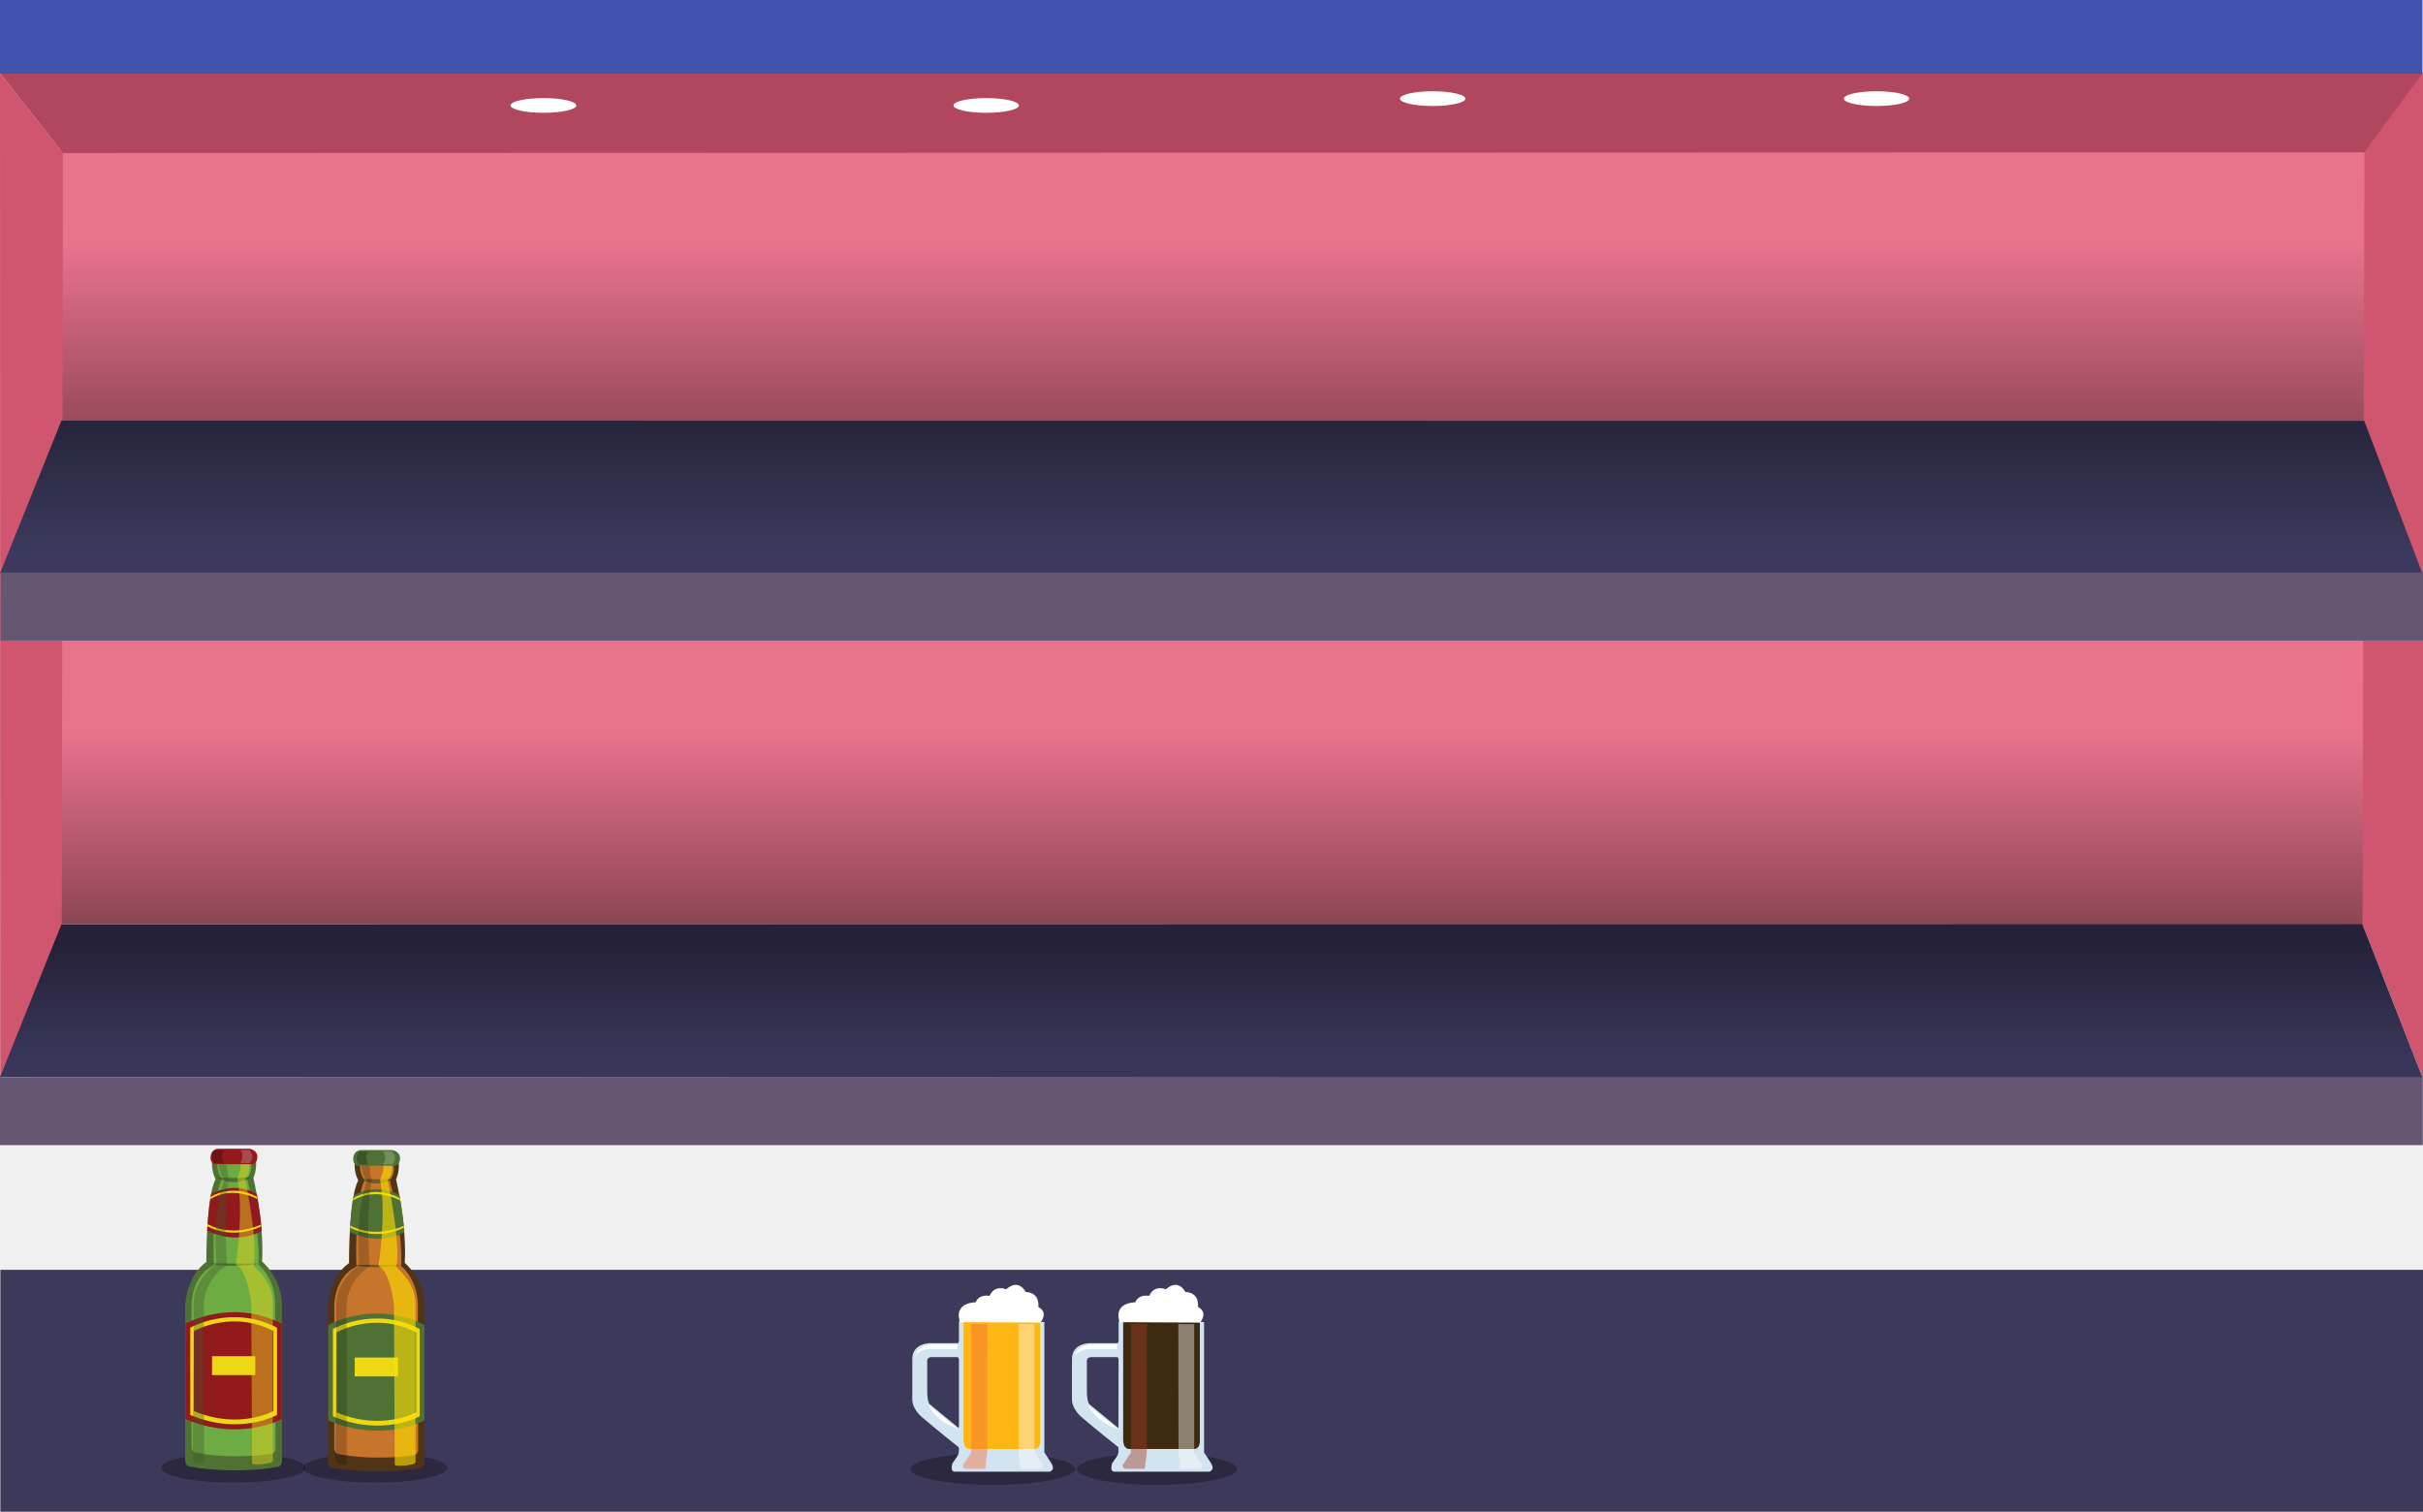
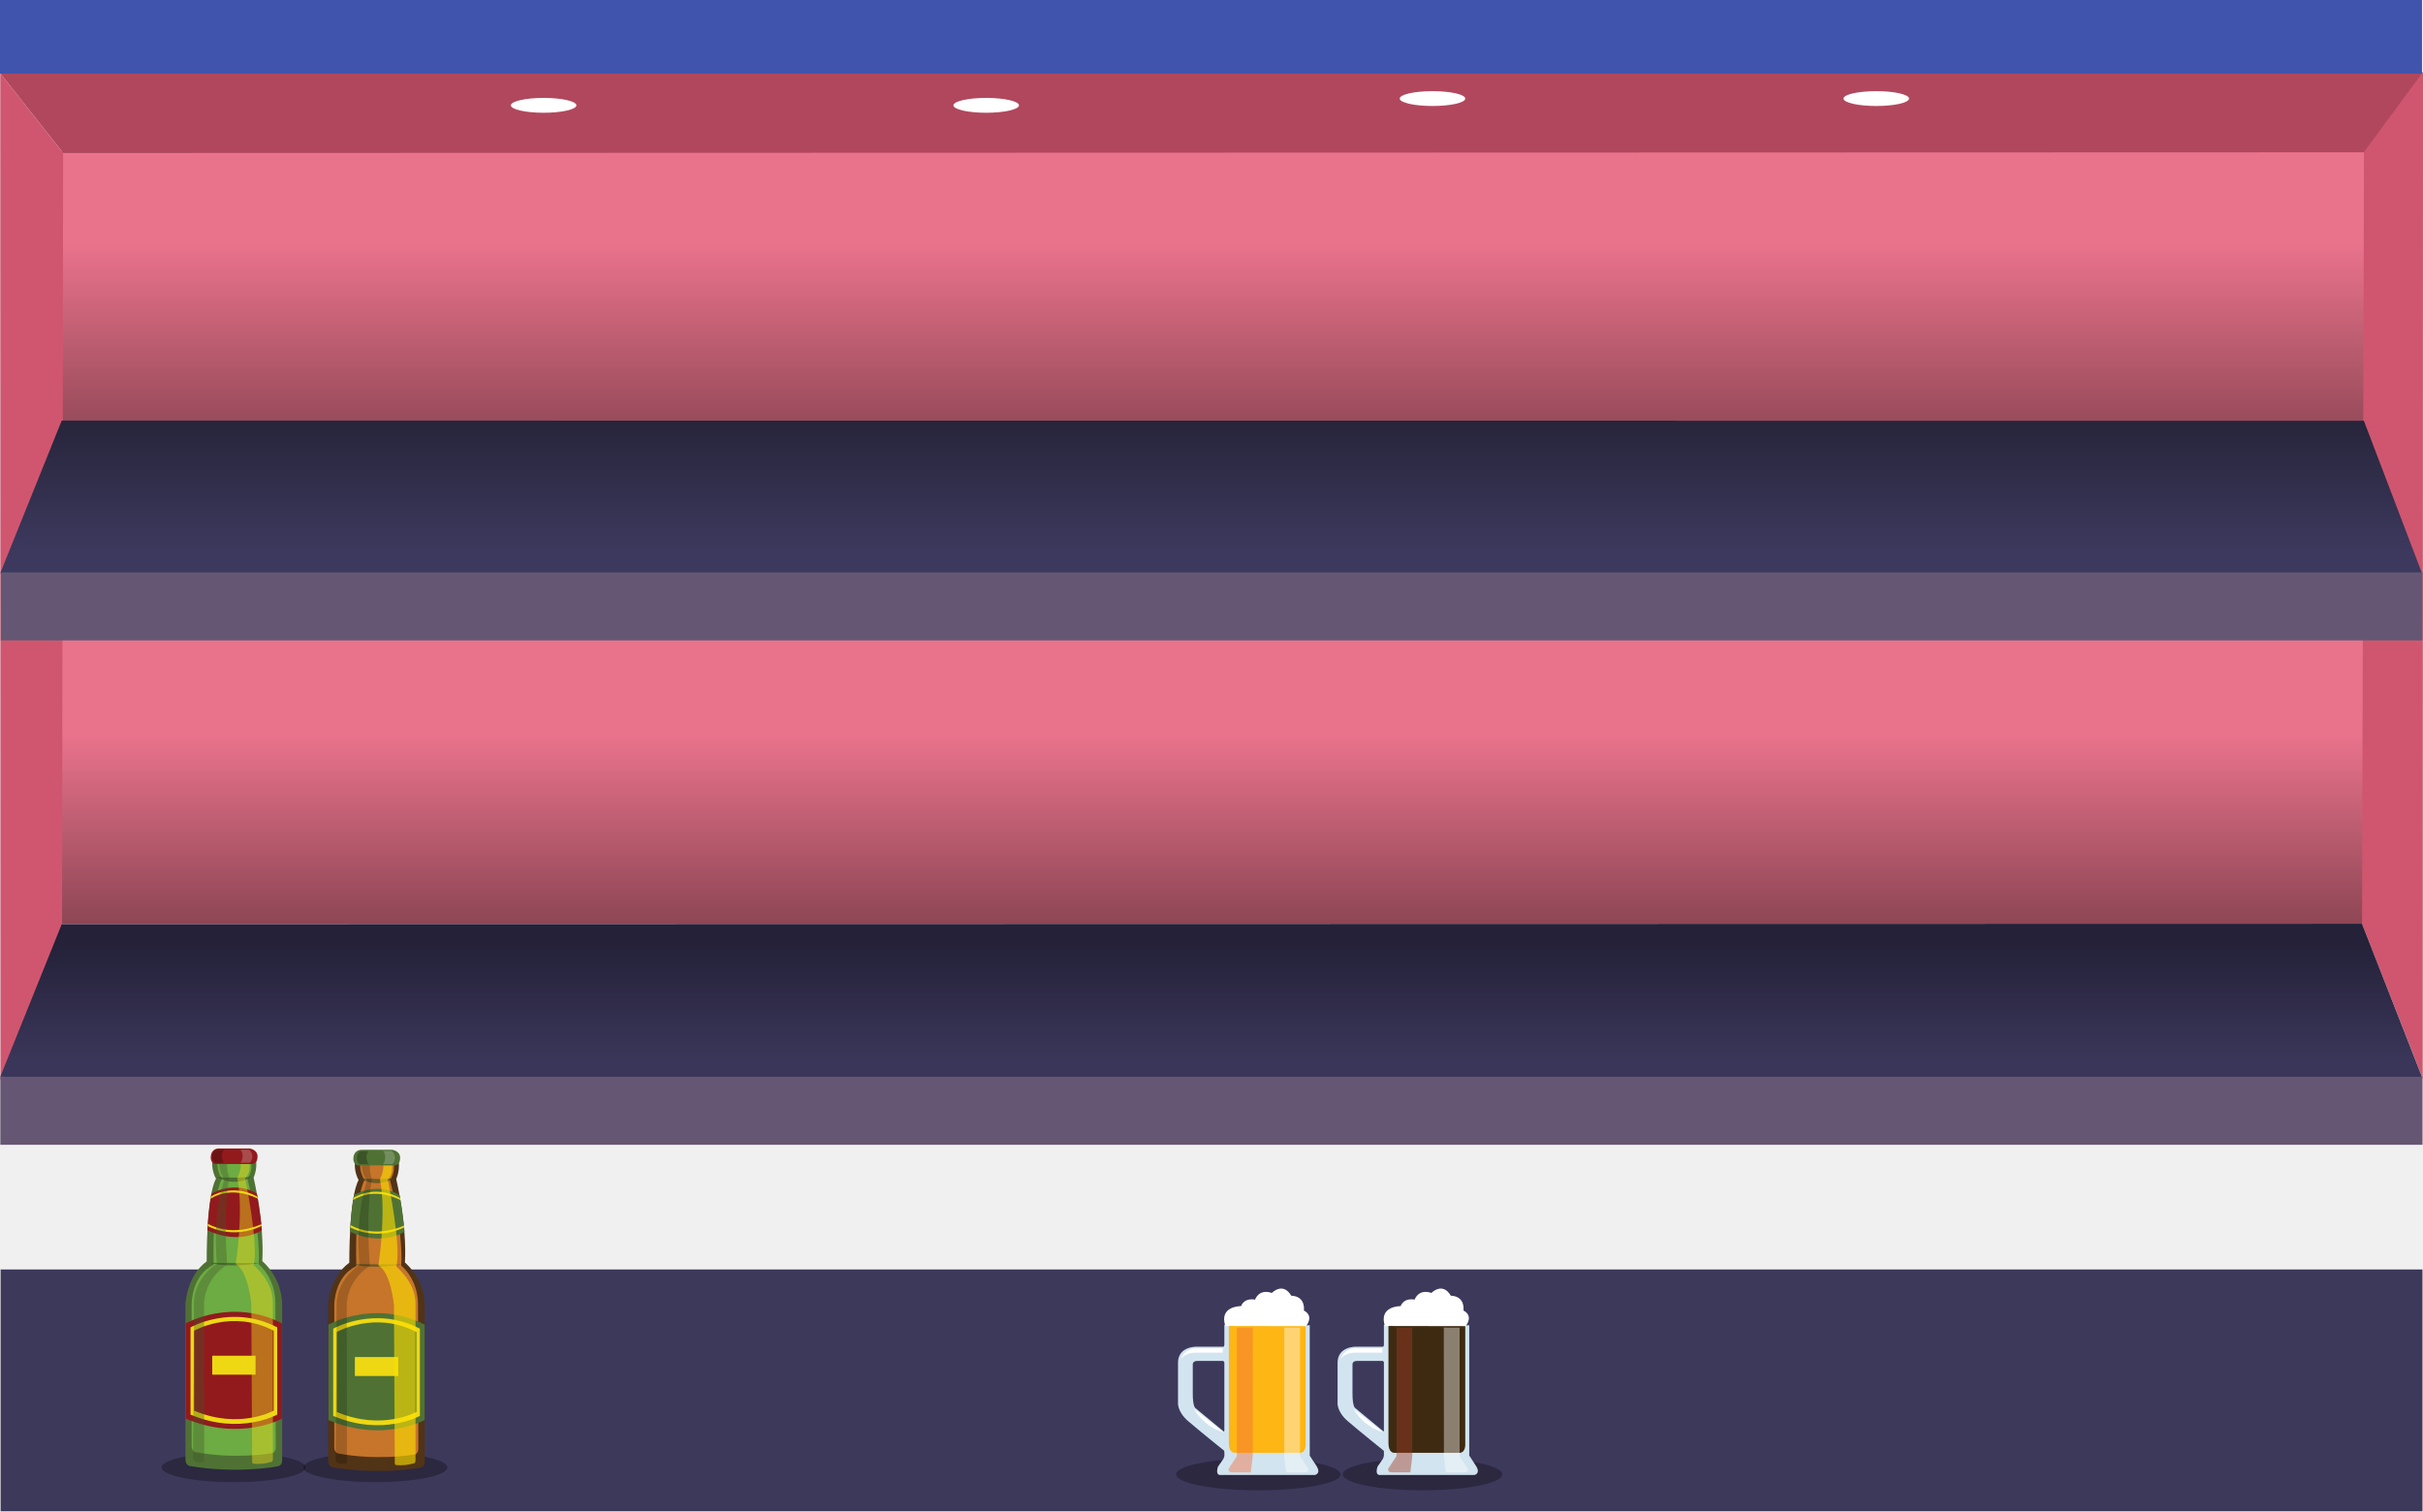
- <svg xmlns="http://www.w3.org/2000/svg" version="1.1" id="Layer_2_1_" x="0px" y="0px" viewBox="0 0 1282.3 800" style="enable-background:new 0 0 1282.3 800;" xml:space="preserve">
-   <style type="text/css">
- 	.st0{fill:#3D395B;}
- 	.st1{opacity:0.3;}
- 	.st2{fill:url(#Path_961_1_);}
- 	.st3{fill:url(#Path_139_1_);}
- 	.st4{fill:#D0566F;}
- 	.st5{fill:url(#Path_119_1_);}
- 	.st6{fill:url(#Path_128-2_1_);}
- 	.st7{fill:#655773;}
- 	.st8{fill:#B1475D;}
- 	.st9{fill:#FFFFFF;}
- 	.st10{fill:#4054AD;}
- 	.st11{fill:#513316;}
- 	.st12{fill:#C6752B;}
- 	.st13{fill:#4F7234;}
- 	.st14{fill:#EED813;}
- 	.st15{opacity:0.6;fill:#354923;enable-background:new    ;}
- 	.st16{opacity:0.61;fill:#354923;enable-background:new    ;}
- 	.st17{opacity:0.61;fill:#FEE000;enable-background:new    ;}
- 	.st18{opacity:0.19;fill:#020202;enable-background:new    ;}
- 	.st19{opacity:0.21;fill:#FFFFFF;enable-background:new    ;}
- 	.st20{opacity:0.26;enable-background:new    ;}
- 	.st21{fill:#6DAB43;}
- 	.st22{fill:#921A1D;}
- 	.st23{opacity:0.46;fill:#EAD51B;enable-background:new    ;}
- 	.st24{opacity:0.35;fill:#3E5629;enable-background:new    ;}
- 	.st25{fill:#D2E4EF;}
- 	.st26{fill:#FDB614;}
- 	.st27{opacity:0.4;fill:#FFFFFF;enable-background:new    ;}
- 	.st28{opacity:0.44;fill:#F26A38;enable-background:new    ;}
- 	.st29{fill:#3D2A11;}
- 	.st30{opacity:0.44;fill:#A13922;enable-background:new    ;}
- </style>
-   <path id="Path_5" class="st0" d="M0.2,672h1282.1v128H0.2V672z" />
-   <ellipse class="st1" cx="123.5" cy="776.8" rx="38.1" ry="7.8" />
-   <ellipse class="st1" cx="198.6" cy="776.8" rx="38.1" ry="7.8" />
-   <ellipse class="st1" cx="525.4" cy="777.4" rx="43.5" ry="8.4" />
-   <ellipse class="st1" cx="612.3" cy="777.4" rx="42.3" ry="8.4" />
-   <linearGradient id="Path_961_1_" gradientUnits="userSpaceOnUse" x1="130.127" y1="-17.875" x2="130.127" y2="-17.275" gradientTransform="matrix(1920 0 0 213.51 -249202.719 4203.07)">
-     <stop offset="0" style="stop-color:#EA738C" />
-     <stop offset="1" style="stop-color:#753A46" />
-   </linearGradient>
-   <path id="Path_961" class="st2" d="M1.3,336.6h1280.2v152.6H1.3V336.6z" />
-   <linearGradient id="Path_139_1_" gradientUnits="userSpaceOnUse" x1="130.127" y1="-17.441" x2="130.127" y2="-16.751" gradientTransform="matrix(1920 0 0 198.51 -249202.719 3590.071)">
-     <stop offset="0" style="stop-color:#EA738C" />
-     <stop offset="1" style="stop-color:#753A46" />
-   </linearGradient>
-   <path id="Path_139" class="st3" d="M1.3,80h1280.2v143H1.3V80z" />
-   <path id="Path_129" class="st4" d="M1250.3,489.2l1-409.2l31.2-42.1v36.1l-0.2,496.8L1250.3,489.2z" />
-   <path id="Path_130" class="st4" d="M32.7,490.2L33.3,81L0,38.8l0.1,533.4L32.7,490.2z" />
-   <linearGradient id="Path_119_1_" gradientUnits="userSpaceOnUse" x1="130.127" y1="-19" x2="130.127" y2="-19.541" gradientTransform="matrix(1919.78 0 0 113.9 -249174.125 2724.821)">
-     <stop offset="0" style="stop-color:#3A3659" />
-     <stop offset="1" style="stop-color:#242139" />
-   </linearGradient>
-   <path id="Path_119" class="st5" d="M0,570l32.5-80.8l1217.7-0.2l32,81.6L0,570z" />
-   <linearGradient id="Path_128-2_1_" gradientUnits="userSpaceOnUse" x1="130.127" y1="-18.081" x2="130.127" y2="-18.691" gradientTransform="matrix(1919.78 0 0 113.9 -249174.125 2351.821)">
-     <stop offset="0" style="stop-color:#3D395E" />
-     <stop offset="1" style="stop-color:#27253B" />
-   </linearGradient>
-   <path id="Path_128-2" class="st6" d="M0,303.4l32.5-80.8l1218.7,0.1l31,81.3L0,303.4z" />
-   <rect x="0.3" y="303" class="st7" width="1282" height="36" />
-   <rect x="0" y="570" class="st7" width="1282.2" height="36" />
-   <path id="Path_120" class="st8" d="M0,38.8L33.3,81l1217.9-0.4l31-41.9L0,38.8z" />
-   <ellipse id="Ellipse_1" class="st9" cx="287.6" cy="55.8" rx="17.4" ry="3.9" />
-   <ellipse id="Ellipse_2" class="st9" cx="993.1" cy="52.2" rx="17.3" ry="3.9" />
-   <ellipse id="Ellipse_3" class="st9" cx="521.9" cy="55.8" rx="17.3" ry="3.9" />
-   <ellipse id="Ellipse_4" class="st9" cx="758.2" cy="52.2" rx="17.3" ry="3.9" />
-   <rect x="-0.1" class="st10" width="1282.1" height="39" />
-   <g>
-     <g id="Layer_2_2_">
-       <path class="st11" d="M188.2,612.5h22.3c1,3.9,0.7,7.9-0.9,11.6c0,0,5.8,24.2,4.6,44.2c0,0,10.5,8.6,10.5,23.2v82.1    c0,0,0.1,2.4-1.7,3.1c-1.3,0.6-23.4,4.2-47.3,0c0,0-2.2-0.4-2.2-3.5v-82.3c0,0,0.8-15,11.2-22.5c0,0-0.2-34.7,4.9-43.7    C187.7,621,187.2,616.6,188.2,612.5z" />
-       <path class="st12" d="M191.3,613.9l16.4-0.1c0,0,2.5,5.7-1.4,10.8c0,0,7,26.6,6,45.4c0,0,8.8,6.9,8.8,20.7    c0,13.7,0.2,76.2,0.2,76.2s0.1,2.2-1.4,2.9c-1.1,0.5-21.4,3.5-41.2-0.4c0,0-1.8-0.4-1.8-3.3c0-2.1,0-75.4,0-75.4s0-14.9,11.7-20.4    c0,0-1.2-35.1,4.3-45.5C192.8,624.7,188.9,618.8,191.3,613.9z" />
-       <path class="st13" d="M173.7,701.2c0,0,24.3-13.7,50.9,0v50.5c0,0-22,12.2-50.9,0L173.7,701.2z" />
-       <path class="st14" d="M176.2,703.3c0,0,21.9-12.5,45.9,0v46.2c0,0-19.8,11.1-45.9,0V703.3z" />
-       <path class="st13" d="M178.1,705.1c0,0,20.1-11.5,42.1,0v42.3c0,0-18.2,10.2-42.1,0V705.1z" />
-       <rect x="187.7" y="718.4" class="st14" width="22.9" height="10" />
-       <path class="st13" d="M187.3,632.6c0,0,12-7.4,24.1,0c1.2,6.4,2.1,12.9,2.6,19.4c0,0-11.6,8.1-28.9,0    C185.1,652,185.7,640.6,187.3,632.6z" />
-       <path class="st14" d="M187,634.1c0,0,10.8-7.4,24.6,0l0.2,1.2c0,0-12.9-7.5-25,0C186.8,634.9,186.9,634.5,187,634.1z" />
-       <path class="st14" d="M185.3,649.7c0,0,12.7,7.5,28.5,0l-0.1-1c0,0-14.6,7.3-28.4-0.2C185.3,648.9,185.3,649.3,185.3,649.7z" />
-       <path class="st15" d="M190.1,623.7c6,0.5,12.1,0.5,18.2,0C208.3,623.7,200.4,629.5,190.1,623.7z" />
-       <path class="st16" d="M212.6,669.4c0,0-14.9,2.8-26.3-0.1" />
-       <path class="st17" d="M207,614c0,0,1.9,6.9-1.8,10.4c0,0,7.3,35.3,4.5,46.1c0,0,10.2,8.1,10.2,19.5v82.6c0,0,0.2,1.7-0.7,2    c-0.9,0.4-5.8,1.5-9.5,1c0,0-0.8,0.1-0.8-1.2s-0.4-83.4-0.4-83.4s-1.6-17.6-8.2-21.1c0,0,4.4-27.7,0.8-45.7c0,0,3.8-7.3,0.4-10.5    L207,614z" />
-       <path class="st18" d="M191.3,613.9c0,0-0.8,7.3,3,10.8c0,0-6.6,15.8-4.2,45c0,0-12.2,7.3-12.1,21.3c0.1,11.4-0.5,81-0.5,81    s-0.2,1.7,0.7,2c0.9,0.4,0.7,1.4,4.5,0.9c0,0,0.8,0.1,0.8-1.2s-0.1-82.1-0.1-82.1s-0.8-13,12.3-21.5c0,0-2.4-28,1.1-45.9    c0,0-2.8-7.1,0.2-10.4L191.3,613.9z" />
-       <path class="st13" d="M207.4,608.6h-16.3c0,0-4.2-0.1-4.2,5c0,0,0.1,3.3,2.8,3.3h19.2c0,0,2.9-0.1,2.8-4.1    C211.6,609.1,207.4,608.6,207.4,608.6z" />
-       <path class="st19" d="M202.7,609.3h4.6c0,0,3.6,2.9,0.3,6.9h-4.9C202.7,616.2,205.2,612.5,202.7,609.3z" />
-       <path class="st20" d="M195,609.4h-4.6c0,0-3.6,2.9-0.3,6.9h4.9C194.9,616.3,192.5,612.6,195,609.4z" />
-     </g>
-     <g id="Layer_3">
-       <path class="st13" d="M112.7,611.8H135c1,3.9,0.6,7.9-0.9,11.6c0,0,5.8,24.2,4.6,44.2c0,0,10.5,8.6,10.5,23.2v82.2    c0,0,0.1,2.4-1.7,3.1c-1.3,0.6-23.4,4.2-47.3,0c0,0-2.2-0.4-2.2-3.5v-82.3c0,0,0.8-15,11.2-22.5c0,0-0.2-34.7,4.9-43.7    C112.2,620.3,111.7,615.9,112.7,611.8z" />
-       <path class="st21" d="M115.8,613.2l16.4-0.1c0,0,2.4,5.7-1.4,10.8c0,0,7,26.6,6,45.4c0,0,8.8,6.9,8.8,20.7s0.2,76.2,0.2,76.2    s0.1,2.2-1.4,2.9c-1.1,0.5-21.4,3.5-41.2-0.4c0,0-1.8-0.4-1.8-3.3c0-2.1,0-75.4,0-75.4s0-14.9,11.7-20.4c0,0-1.2-35.1,4.3-45.5    C117.3,624,113.4,618.1,115.8,613.2z" />
-       <path class="st22" d="M98.2,700.5c0,0,24.3-13.7,50.9,0V751c0,0-22,12.2-50.9,0V700.5z" />
-       <path class="st14" d="M100.7,702.6c0,0,21.9-12.5,45.9,0v46.2c0,0-19.8,11.1-45.9,0V702.6z" />
-       <path class="st22" d="M102.6,704.4c0,0,20.1-11.5,42.1,0v42.3c0,0-18.2,10.2-42.1,0V704.4z" />
-       <rect x="112.2" y="717.7" class="st14" width="22.9" height="10" />
-       <path class="st22" d="M111.8,631.9c0,0,12-7.4,24.1,0c0,0,2.1,11,2.6,19.4c0,0-11.6,8.1-28.9,0    C109.7,651.3,110.2,639.9,111.8,631.9z" />
-       <path class="st14" d="M111.5,633.4c0,0,10.8-7.4,24.6,0l0.2,1.2c0,0-12.9-7.5-25,0C111.3,634.2,111.4,633.8,111.5,633.4z" />
-       <path class="st14" d="M109.8,649c0,0,12.7,7.5,28.5,0l-0.1-1c0,0-14.6,7.3-28.4-0.2C109.8,648.2,109.8,648.6,109.8,649z" />
-       <path class="st15" d="M114.6,623c6,0.5,12.1,0.5,18.2,0C132.8,623,124.9,628.8,114.6,623z" />
-       <path class="st16" d="M137.1,668.7c0,0-14.9,2.7-26.3-0.1" />
-       <path class="st23" d="M131.5,613.3c0,0,1.9,6.9-1.8,10.4c0,0,7.3,35.3,4.5,46.1c0,0,10.2,8.1,10.2,19.5v82.6c0,0,0.2,1.7-0.7,2    s-5.8,1.5-9.5,1c0,0-0.8,0.1-0.8-1.2c0-1.3-0.4-83.4-0.4-83.4s-1.6-17.6-8.2-21.1c0,0,4.4-27.7,0.8-45.7c0,0,3.8-7.3,0.4-10.5    L131.5,613.3z" />
-       <path class="st24" d="M115.8,613.2c0,0-0.8,7.3,3,10.8c0,0-6.6,15.8-4.2,45c0,0-12.2,7.3-12.1,21.3c0.1,11.3-0.5,81-0.5,81    s-0.2,1.7,0.7,2c0.9,0.4,0.7,1.4,4.5,0.9c0,0,0.8,0.1,0.8-1.2s-0.1-82.1-0.1-82.1s-0.8-13,12.3-21.5c0,0-2.4-28,1.1-45.9    c0,0-2.8-7.1,0.2-10.4L115.8,613.2z" />
-       <path class="st22" d="M131.9,607.9h-16.3c0,0-4.2-0.1-4.2,5c0,0,0.1,3.2,2.8,3.2h19.2c0,0,2.9-0.1,2.8-4.1    C136.1,608.4,131.9,607.9,131.9,607.9z" />
-       <path class="st19" d="M127.2,608.6h4.6c0,0,3.6,2.9,0.3,6.9h-4.9C127.2,615.5,129.7,611.8,127.2,608.6z" />
-       <path class="st20" d="M118.5,608.7h-4.6c0,0-3.6,2.9-0.3,6.9h4.9C118.4,615.6,115.9,611.9,118.5,608.7z" />
-     </g>
+ <svg xmlns="http://www.w3.org/2000/svg" xmlns:xlink="http://www.w3.org/1999/xlink" id="Layer_2" data-name="Layer 2" viewBox="0 0 1282.67 800">
+   <defs>
+     <linearGradient id="linear-gradient" x1="130.13" y1="-17.87" x2="130.13" y2="-17.27" gradientTransform="translate(-249202.72 4203.07) scale(1920 213.51)" gradientUnits="userSpaceOnUse">
+       <stop offset="0" stop-color="#ea738c" />
+       <stop offset="1" stop-color="#753a46" />
+     </linearGradient>
+     <linearGradient id="linear-gradient-2" x1="130.13" y1="-17.44" x2="130.13" y2="-16.75" gradientTransform="translate(-249202.72 3590.07) scale(1920 198.51)" xlink:href="#linear-gradient" />
+     <linearGradient id="linear-gradient-3" x1="130.13" y1="-19" x2="130.13" y2="-19.54" gradientTransform="translate(-249174.12 2724.82) scale(1919.78 113.9)" gradientUnits="userSpaceOnUse">
+       <stop offset="0" stop-color="#3a3659" />
+       <stop offset="1" stop-color="#242139" />
+     </linearGradient>
+     <linearGradient id="linear-gradient-4" x1="130.13" y1="-18.08" x2="130.13" y2="-18.69" gradientTransform="translate(-249174.12 2351.82) scale(1919.78 113.9)" gradientUnits="userSpaceOnUse">
+       <stop offset="0" stop-color="#3d395e" />
+       <stop offset="1" stop-color="#27253b" />
+     </linearGradient>
+   </defs>
+   <path id="Path_5" data-name="Path 5" d="M.19,672H1282.25V800H.19Z" transform="translate(0.14)" style="fill:#3d395b" />
+   <ellipse cx="123.66" cy="776.8" rx="38.11" ry="7.78" style="opacity:0.3" />
+   <ellipse cx="198.72" cy="776.8" rx="38.11" ry="7.78" style="opacity:0.3" />
+   <ellipse cx="666.13" cy="780.45" rx="43.52" ry="8.45" style="opacity:0.3" />
+   <ellipse cx="753.05" cy="780.45" rx="42.26" ry="8.45" style="opacity:0.3" />
+   <path id="Path_961" data-name="Path 961" d="M1.28,336.63H1281.43V489.22H1.28Z" transform="translate(0.14)" style="fill:url(#linear-gradient)" />
+   <path id="Path_139" data-name="Path 139" d="M1.28,80H1281.43V223H1.28Z" transform="translate(0.14)" style="fill:url(#linear-gradient-2)" />
+   <path id="Path_129" data-name="Path 129" d="M1250.28,489.22l1-409.22,31.25-42.09V74.05l-.15,496.83Z" transform="translate(0.14)" style="fill:#d0566f" />
+   <path id="Path_130" data-name="Path 130" d="M32.71,490.2,33.28,81,0,38.79.11,572.16Z" transform="translate(0.14)" style="fill:#d0566f" />
+   <path id="Path_119" data-name="Path 119" d="M0,570l32.53-80.76L1250.22,489l32,81.62Z" transform="translate(0.14)" style="fill:url(#linear-gradient-3)" />
+   <path id="Path_128-2" data-name="Path 128-2" d="M0,303.4l32.53-80.76,1218.69.07,31,81.29Z" transform="translate(0.14)" style="fill:url(#linear-gradient-4)" />
+   <rect x="0.42" y="303" width="1281.97" height="36" style="fill:#655773" />
+   <rect x="0.17" y="570" width="1282.24" height="36" style="fill:#655773" />
+   <path id="Path_120" data-name="Path 120" d="M0,38.79,33.31,81l1217.91-.38,31-41.93Z" transform="translate(0.14)" style="fill:#b1475d" />
+   <ellipse id="Ellipse_1" data-name="Ellipse 1" cx="287.79" cy="55.76" rx="17.35" ry="3.93" style="fill:#fff" />
+   <ellipse id="Ellipse_2" data-name="Ellipse 2" cx="993.25" cy="52.18" rx="17.35" ry="3.93" style="fill:#fff" />
+   <ellipse id="Ellipse_3" data-name="Ellipse 3" cx="522.06" cy="55.76" rx="17.35" ry="3.93" style="fill:#fff" />
+   <ellipse id="Ellipse_4" data-name="Ellipse 4" cx="758.32" cy="52.18" rx="17.35" ry="3.93" style="fill:#fff" />
+   <rect width="1282.14" height="39" style="fill:#4054ad" />
+   <g id="Layer_2-2" data-name="Layer 2">
+     <path d="M188.2,612.52h22.3a18.43,18.43,0,0,1-.89,11.61s5.77,24.24,4.61,44.16a31.78,31.78,0,0,1,10.51,23.17v82.13s.12,2.36-1.7,3.11c-1.34.56-23.42,4.18-47.31,0,0,0-2.19-.4-2.19-3.48V690.91s.8-15,11.24-22.49c0,0-.23-34.66,4.93-43.73A17,17,0,0,1,188.2,612.52Z" transform="translate(0.14)" style="fill:#513316" />
+     <path d="M191.34,613.87l16.35-.07a11.46,11.46,0,0,1-1.39,10.81s7,26.63,6,45.38c0,0,8.85,6.91,8.85,20.66s.16,76.18.16,76.18.1,2.22-1.42,2.93c-1.12.53-21.35,3.5-41.24-.43,0,0-1.83-.37-1.83-3.28V690.63s0-14.91,11.66-20.43c0,0-1.2-35.1,4.33-45.5C192.84,624.7,188.88,618.77,191.34,613.87Z" transform="translate(0.14)" style="fill:#c6752b" />
+     <path d="M173.73,701.2s24.3-13.69,50.91,0v50.53s-22,12.15-50.91,0Z" transform="translate(0.14)" style="fill:#4f7234" />
+     <path d="M176.24,703.35s21.9-12.51,45.9,0v46.16s-19.82,11.1-45.9,0Z" transform="translate(0.14)" style="fill:#eed813" />
+     <path d="M178.14,705.1s20.09-11.47,42.1,0v42.32s-18.19,10.18-42.1,0Z" transform="translate(0.14)" style="fill:#4f7234" />
+     <rect x="187.85" y="718.36" width="22.95" height="10.03" style="fill:#eed813" />
+     <path d="M187.29,632.58s12-7.42,24.09,0A195,195,0,0,1,214,652s-11.62,8.13-28.86,0A155.35,155.35,0,0,1,187.29,632.58Z" transform="translate(0.14)" style="fill:#4f7234" />
+     <path d="M187,634.11s10.8-7.41,24.56,0l.22,1.16s-12.95-7.52-25,0A6.82,6.82,0,0,1,187,634.11Z" transform="translate(0.14)" style="fill:#eed813" />
+     <path d="M185.34,649.73s12.73,7.48,28.52,0l-.11-1s-14.59,7.32-28.38-.21A6.12,6.12,0,0,0,185.34,649.73Z" transform="translate(0.14)" style="fill:#eed813" />
+     <path d="M190.15,623.72a112.23,112.23,0,0,0,18.15,0S200.39,629.51,190.15,623.72Z" transform="translate(0.14)" style="fill:#354923;opacity:0.6;isolation:isolate" />
+     <path d="M212.65,669.35s-14.93,2.75-26.29-.15" transform="translate(0.14)" style="fill:#354923;opacity:0.61;isolation:isolate" />
+     <path d="M207,614s1.87,6.92-1.85,10.43c0,0,7.33,35.26,4.49,46.07,0,0,10.19,8.13,10.19,19.48v82.58s.18,1.68-.7,2a25.09,25.09,0,0,1-9.48,1s-.8.08-.8-1.17-.44-83.44-.44-83.44-1.63-17.62-8.24-21.07c0,0,4.37-27.71.83-45.68,0,0,3.8-7.3.38-10.51Z" transform="translate(0.14)" style="fill:#fee000;opacity:0.61;isolation:isolate" />
+     <path d="M191.34,613.87s-.75,7.3,3,10.8c0,0-6.6,15.82-4.17,45,0,0-12.18,7.3-12.09,21.27.07,11.35-.53,81-.53,81s-.19,1.68.7,2,.73,1.38,4.45.85c0,0,.8.08.8-1.18s-.11-82.07-.11-82.07-.79-13,12.27-21.5c0,0-2.42-28,1.12-45.94,0,0-2.79-7.13.17-10.44Z" transform="translate(0.14)" style="fill:#020202;opacity:0.19;isolation:isolate" />
+     <path d="M207.43,608.65H191.15s-4.24-.15-4.24,5c0,0,.1,3.25,2.76,3.25h19.21s2.93-.1,2.8-4.13C211.57,609.1,207.43,608.65,207.43,608.65Z" transform="translate(0.14)" style="fill:#4f7234" />
+     <path d="M202.67,609.3h4.57a4.65,4.65,0,0,1,.35,6.88h-4.86S205.22,612.48,202.67,609.3Z" transform="translate(0.14)" style="fill:#fff;opacity:0.21;isolation:isolate" />
+     <path d="M195,609.38h-4.58a4.65,4.65,0,0,0-.34,6.88H195S192.46,612.59,195,609.38Z" transform="translate(0.14)" style="opacity:0.26;isolation:isolate" />
  </g>
-   <g>
-     <g id="Layer_7">
-       <path class="st25" d="M507.4,767.2c0.2,1.1-0.1,2.2-0.6,3.2c-0.9,1.4-2.7,3.9-2.7,3.9s-1.6,4.5,1.2,4.5h50.1c0,0,3.5-0.6,0.8-4.8    c-2.7-4.2-3.5-5.4-3.5-5.4v-69l-45.2-0.3V767.2z" />
-       <path class="st26" d="M510.2,699.5l40.3,0.2v62.6c0,0,0.3,4.5-3.1,4.5h-34.4c0,0-3.1,0.3-3.1-5.1s0-62.3,0-62.3" />
-       <path class="st25" d="M508.4,708.8l-1.4,2h-14.4c0,0-9.8-0.3-9.8,8.4v21c0,0-0.7,4.8,5.4,10c6.1,5.3,19.3,15.8,19.3,15.8l0.9,1.8    v-13.3l-1.2,1.1l-15.1-12.4c0,0-1.4-0.7-1.4-7.6v-15.8c0,0,0.1-1.6,2.4-1.6h13.7l1.6,1.6L508.4,708.8z" />
-       <path class="st9" d="M550.6,699.9c0,0,4.6-5.2-1.1-8.3c0,0,1.2-7.5-6.7-7.9c0,0-3.5-7.4-10.3-1.4c0,0-6.2-2.7-8.8,3.5    c0,0-5.4-1.3-7.4,3.4c0,0-11.7-0.2-8.3,10.5L550.6,699.9z" />
-       <path class="st27" d="M541,700.7h6.5v68l4.3,6.6c0,0,0.6,2-2,2h-9.7l-1-8.5l-0.1-68.2L541,700.7z" />
-       <path class="st28" d="M520.5,700.7H514v68l-4.3,6.6c0,0-0.6,2,2,2h9.7l1-8.5l0.1-68.2L520.5,700.7z" />
-       <path class="st9" d="M506.6,711.6h-13.9c0,0-6.5-0.2-8.3,6c0,0,1.6-3.7,8.2-3.7h14.1L506.6,711.6z" />
-       <path class="st9" d="M491.3,743.7l15.5,12.4C506.9,756.1,496.7,753.5,491.3,743.7z" />
-     </g>
-     <g id="Layer_8">
-       <path class="st25" d="M591.9,767.2c0.2,1.1-0.1,2.2-0.6,3.2c-0.9,1.4-2.7,3.9-2.7,3.9s-1.6,4.5,1.2,4.5h50.1c0,0,3.5-0.6,0.8-4.8    c-2.7-4.2-3.5-5.4-3.5-5.4v-69l-45.2-0.3L591.9,767.2L591.9,767.2z" />
-       <path class="st29" d="M594.7,699.5l40.3,0.2v62.6c0,0,0.3,4.5-3.1,4.5h-34.4c0,0-3.1,0.3-3.1-5.1s0-62.3,0-62.3" />
-       <path class="st25" d="M592.9,708.8l-1.4,2h-14.4c0,0-9.8-0.3-9.8,8.4v21c0,0-0.7,4.8,5.4,10c6.1,5.3,19.3,15.8,19.3,15.8l0.9,1.8    v-13.3l-1.2,1.1l-15.1-12.4c0,0-1.4-0.7-1.4-7.6v-15.8c0,0,0.1-1.6,2.4-1.6h13.7l1.6,1.6V708.8z" />
-       <path class="st9" d="M635.1,699.9c0,0,4.6-5.2-1.1-8.3c0,0,1.2-7.5-6.7-7.9c0,0-3.5-7.4-10.3-1.4c0,0-6.2-2.7-8.8,3.5    c0,0-5.4-1.3-7.4,3.4c0,0-11.7-0.2-8.3,10.5L635.1,699.9z" />
-       <path class="st27" d="M625.5,700.7h6.5v68l4.3,6.6c0,0,0.6,2-2,2h-9.6l-1-8.5l-0.1-68.2L625.5,700.7z" />
-       <path class="st30" d="M605,700.7h-6.5v68l-4.3,6.6c0,0-0.6,2,2,2h9.7l1-8.5l0.1-68.2L605,700.7z" />
-       <path class="st9" d="M591.1,711.6h-13.9c0,0-6.5-0.2-8.3,6c0,0,1.6-3.7,8.2-3.7h14.1L591.1,711.6z" />
-       <path class="st9" d="M575.8,743.7l15.5,12.4C591.4,756.1,581.2,753.5,575.8,743.7z" />
-     </g>
+   <g id="Layer_3" data-name="Layer 3">
+     <path d="M112.69,611.81H135a18.39,18.39,0,0,1-.89,11.6s5.77,24.24,4.61,44.16a31.78,31.78,0,0,1,10.51,23.17v82.15s.12,2.37-1.7,3.13c-1.34.55-23.42,4.16-47.3,0,0,0-2.2-.4-2.2-3.49V690.21s.8-15,11.24-22.48c0,0-.23-34.66,4.93-43.73A17,17,0,0,1,112.69,611.81Z" transform="translate(0.14)" style="fill:#4f7234" />
+     <path d="M115.82,613.19l16.36-.07a11.48,11.48,0,0,1-1.37,10.79s7,26.63,6,45.38c0,0,8.84,6.91,8.84,20.66s.17,76.18.17,76.18.1,2.22-1.42,2.93c-1.11.52-21.35,3.49-41.24-.43,0,0-1.83-.37-1.83-3.28V689.93s0-14.9,11.66-20.44c0,0-1.2-35.1,4.32-45.49C117.3,624,113.37,618.06,115.82,613.19Z" transform="translate(0.14)" style="fill:#6dab43" />
+     <path d="M98.21,700.5s24.31-13.7,50.92,0V751s-22,12.15-50.92,0Z" transform="translate(0.14)" style="fill:#921a1d" />
+     <path d="M100.72,702.65s21.91-12.51,45.9,0v46.17s-19.82,11.1-45.9,0Z" transform="translate(0.14)" style="fill:#eed813" />
+     <path d="M102.62,704.41s20.1-11.48,42.11,0v42.32s-18.19,10.18-42.11,0Z" transform="translate(0.14)" style="fill:#921a1d" />
+     <rect x="112.34" y="717.66" width="22.95" height="10.03" style="fill:#eed813" />
+     <path d="M111.78,631.88s12-7.42,24.09,0c0,0,2.07,11,2.62,19.37,0,0-11.62,8.14-28.86,0A159.93,159.93,0,0,1,111.78,631.88Z" transform="translate(0.14)" style="fill:#921a1d" />
+     <path d="M111.49,633.41s10.82-7.41,24.58,0l.2,1.15s-12.94-7.51-25,0A6.84,6.84,0,0,1,111.49,633.41Z" transform="translate(0.14)" style="fill:#eed813" />
+     <path d="M109.83,649s12.73,7.49,28.51,0l-.1-1s-14.59,7.32-28.37-.2A5,5,0,0,0,109.83,649Z" transform="translate(0.14)" style="fill:#eed813" />
+     <path d="M114.61,623a112.36,112.36,0,0,0,18.16,0S124.87,628.81,114.61,623Z" transform="translate(0.14)" style="fill:#354923;opacity:0.6;isolation:isolate" />
+     <path d="M137.14,668.65s-14.94,2.75-26.29-.15" transform="translate(0.14)" style="fill:#354923;opacity:0.61;isolation:isolate" />
+     <path d="M131.48,613.27s1.92,6.92-1.85,10.42c0,0,7.33,35.27,4.49,46.08,0,0,10.19,8.13,10.19,19.48v82.58s.19,1.69-.7,2a25,25,0,0,1-9.47,1s-.81.08-.81-1.17-.44-83.44-.44-83.44-1.62-17.63-8.24-21.07c0,0,4.37-27.71.83-45.68,0,0,3.81-7.3.38-10.52Z" transform="translate(0.14)" style="fill:#ead51b;opacity:0.46;isolation:isolate" />
+     <path d="M115.82,613.19s-.75,7.3,3,10.81c0,0-6.6,15.82-4.17,45,0,0-12.19,7.3-12.09,21.27.07,11.35-.53,81-.53,81s-.19,1.68.7,2,.73,1.39,4.45.86c0,0,.8.07.8-1.18s-.11-82.07-.11-82.07-.77-13,12.27-21.51c0,0-2.42-28,1.12-45.94,0,0-2.79-7.13.17-10.44Z" transform="translate(0.14)" style="fill:#3e5629;opacity:0.35;isolation:isolate" />
+     <path d="M131.92,607.94H115.63s-4.23-.15-4.23,5c0,0,.1,3.25,2.76,3.25h19.23s2.94-.11,2.81-4.15C136.06,608.4,131.92,607.94,131.92,607.94Z" transform="translate(0.14)" style="fill:#921a1d" />
+     <path d="M127.16,608.6h4.57a4.65,4.65,0,0,1,.35,6.88h-4.86S129.7,611.78,127.16,608.6Z" transform="translate(0.14)" style="fill:#fff;opacity:0.21;isolation:isolate" />
+     <path d="M118.46,608.69h-4.57a4.65,4.65,0,0,0-.34,6.88h4.85S115.89,611.87,118.46,608.69Z" transform="translate(0.14)" style="opacity:0.26;isolation:isolate" />
+   </g>
+   <g id="Layer_7" data-name="Layer 7">
+     <path d="M648,769.29a4.83,4.83,0,0,1-.63,3.15c-1,1.42-2.72,3.89-2.72,3.89s-1.65,4.46,1.18,4.46h50.08s3.54-.6.82-4.84-3.53-5.41-3.53-5.41v-69l-45.2-.26Z" transform="translate(0.14)" style="fill:#d2e4ef" />
+     <path d="M650.77,701.64l40.27.25v62.63s.28,4.55-3.12,4.55h-34.4s-3.13.28-3.13-5.1V701.68" transform="translate(0.14)" style="fill:#fdb614" />
+     <path d="M649,710.89l-1.41,2H633.23s-9.76-.27-9.76,8.44v20.95s-.71,4.76,5.36,10,19.28,15.84,19.28,15.84L649,770v-13.3l-1.23,1.15L632.7,745.4s-1.42-.71-1.42-7.65V722s.09-1.58,2.38-1.58h13.73L649,722Z" transform="translate(0.14)" style="fill:#d2e4ef" />
+     <path d="M691.2,702s4.64-5.19-1.11-8.28c0,0,1.22-7.52-6.74-7.85,0,0-3.54-7.4-10.28-1.44,0,0-6.19-2.65-8.84,3.54,0,0-5.42-1.33-7.41,3.43,0,0-11.75-.21-8.32,10.52Z" transform="translate(0.14)" style="fill:#fff" />
+     <path d="M681.57,702.81h6.49v68l4.33,6.62s.64,2-2,2h-9.68l-1-8.53,0-68.16Z" transform="translate(0.14)" style="fill:#fff;opacity:0.4;isolation:isolate" />
+     <path d="M661.12,702.81h-6.49v68l-4.33,6.61s-.64,2,2,2H662l1-8.53.05-68.16Z" transform="translate(0.14)" style="fill:#f26a38;opacity:0.44;isolation:isolate" />
+     <path d="M647.16,713.71H633.24s-6.47-.21-8.33,6c0,0,1.59-3.67,8.22-3.67h14Z" transform="translate(0.14)" style="fill:#fff" />
+     <path d="M631.93,745.78l15.55,12.42A27,27,0,0,1,631.93,745.78Z" transform="translate(0.14)" style="fill:#fff" />
+   </g>
+   <g id="Layer_8" data-name="Layer 8">
+     <path d="M732.44,769.29a4.83,4.83,0,0,1-.64,3.15c-.94,1.42-2.7,3.89-2.7,3.89s-1.65,4.46,1.18,4.46h50.07s3.53-.6.83-4.84-3.54-5.41-3.54-5.41v-69l-45.18-.26v68Z" transform="translate(0.14)" style="fill:#d2e4ef" />
+     <path d="M735.25,701.64l40.28.25v62.63s.27,4.55-3.13,4.55H738s-3.13.28-3.13-5.1V701.68" transform="translate(0.14)" style="fill:#3d2a11" />
+     <path d="M733.47,710.89l-1.4,2H717.71s-9.77-.27-9.77,8.44v20.95s-.7,4.76,5.37,10,19.28,15.84,19.28,15.84l.88,1.77v-13.3l-1.23,1.15-15-12.41s-1.41-.71-1.41-7.65V722s.09-1.58,2.37-1.58h13.74l1.58,1.58Z" transform="translate(0.14)" style="fill:#d2e4ef" />
+     <path d="M775.68,702s4.64-5.19-1.11-8.28c0,0,1.22-7.52-6.74-7.85,0,0-3.54-7.4-10.28-1.44,0,0-6.19-2.65-8.85,3.54,0,0-5.41-1.33-7.4,3.43,0,0-11.75-.21-8.32,10.52Z" transform="translate(0.14)" style="fill:#fff" />
+     <path d="M766.06,702.81h6.49v68l4.32,6.61s.64,2-2,2h-9.64l-1-8.53-.06-68.16Z" transform="translate(0.14)" style="fill:#fff;opacity:0.4;isolation:isolate" />
+     <path d="M745.6,702.81h-6.5v68l-4.32,6.61s-.64,2,2,2h9.68l1-8.53,0-68.16Z" transform="translate(0.14)" style="fill:#a13922;opacity:0.44;isolation:isolate" />
+     <path d="M731.64,713.71H717.72s-6.46-.21-8.33,6c0,0,1.6-3.67,8.22-3.67h14Z" transform="translate(0.14)" style="fill:#fff" />
+     <path d="M716.41,745.78,732,758.2A27,27,0,0,1,716.41,745.78Z" transform="translate(0.14)" style="fill:#fff" />
  </g>
</svg>
